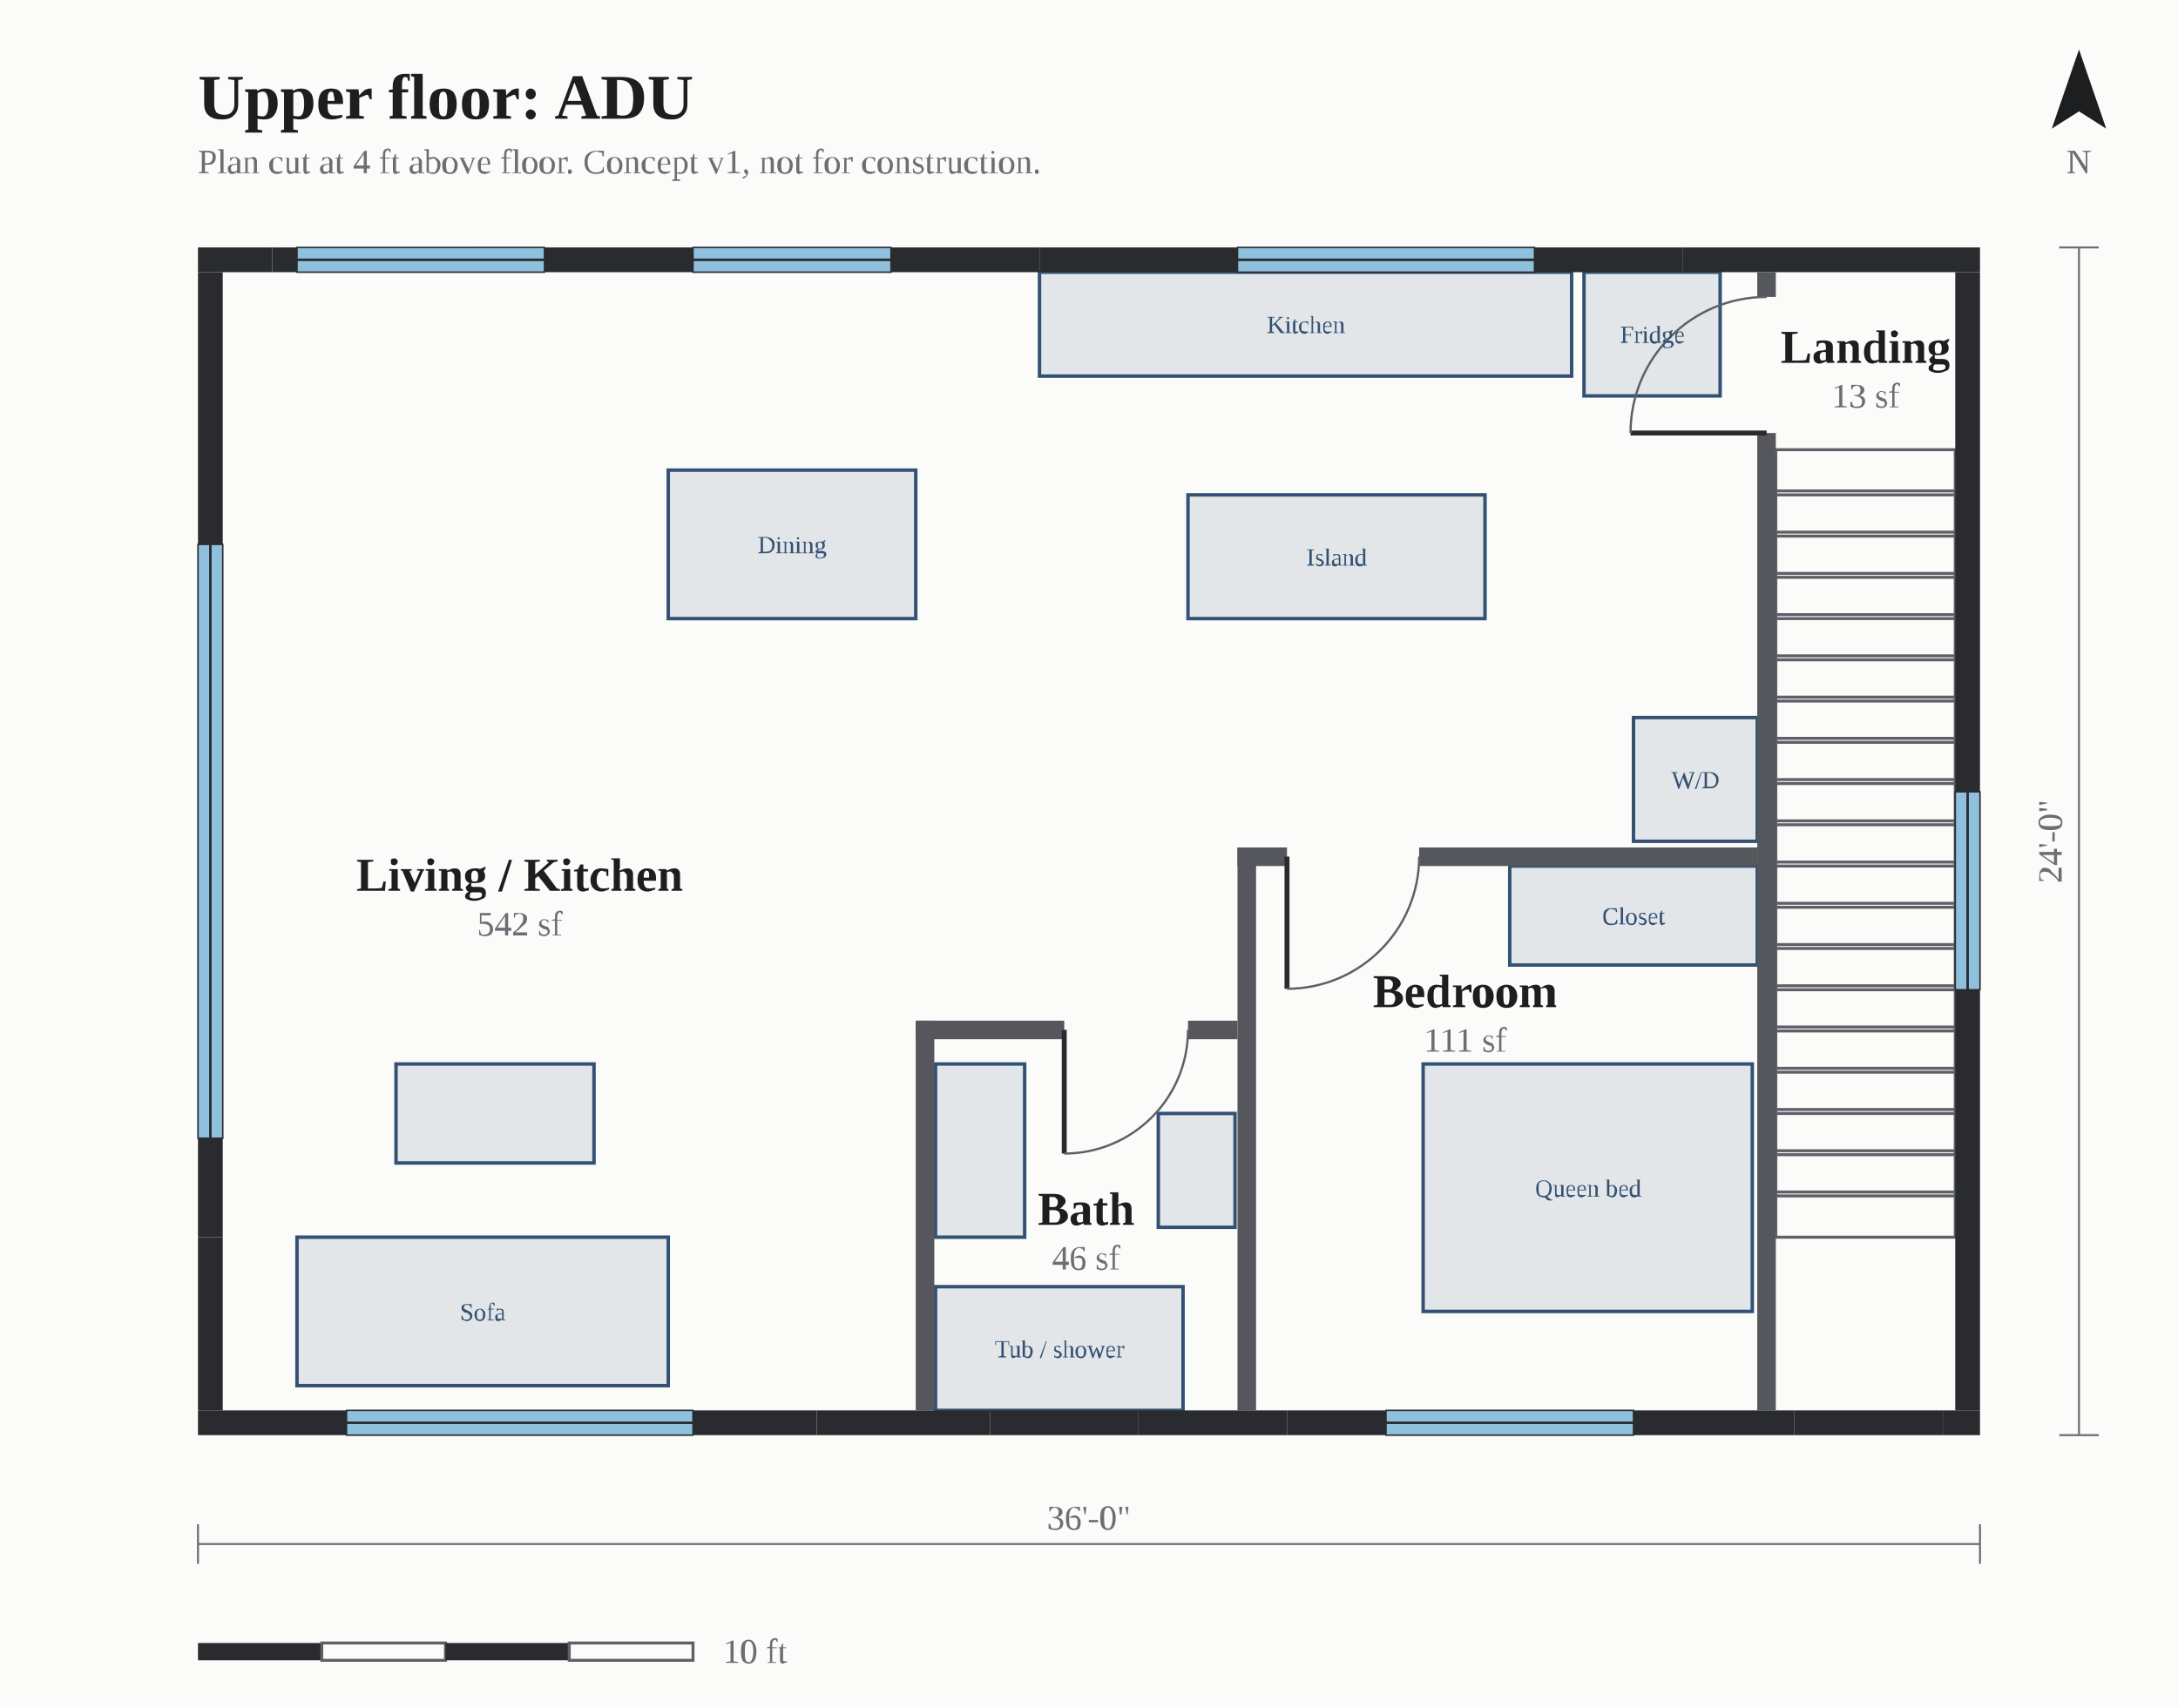
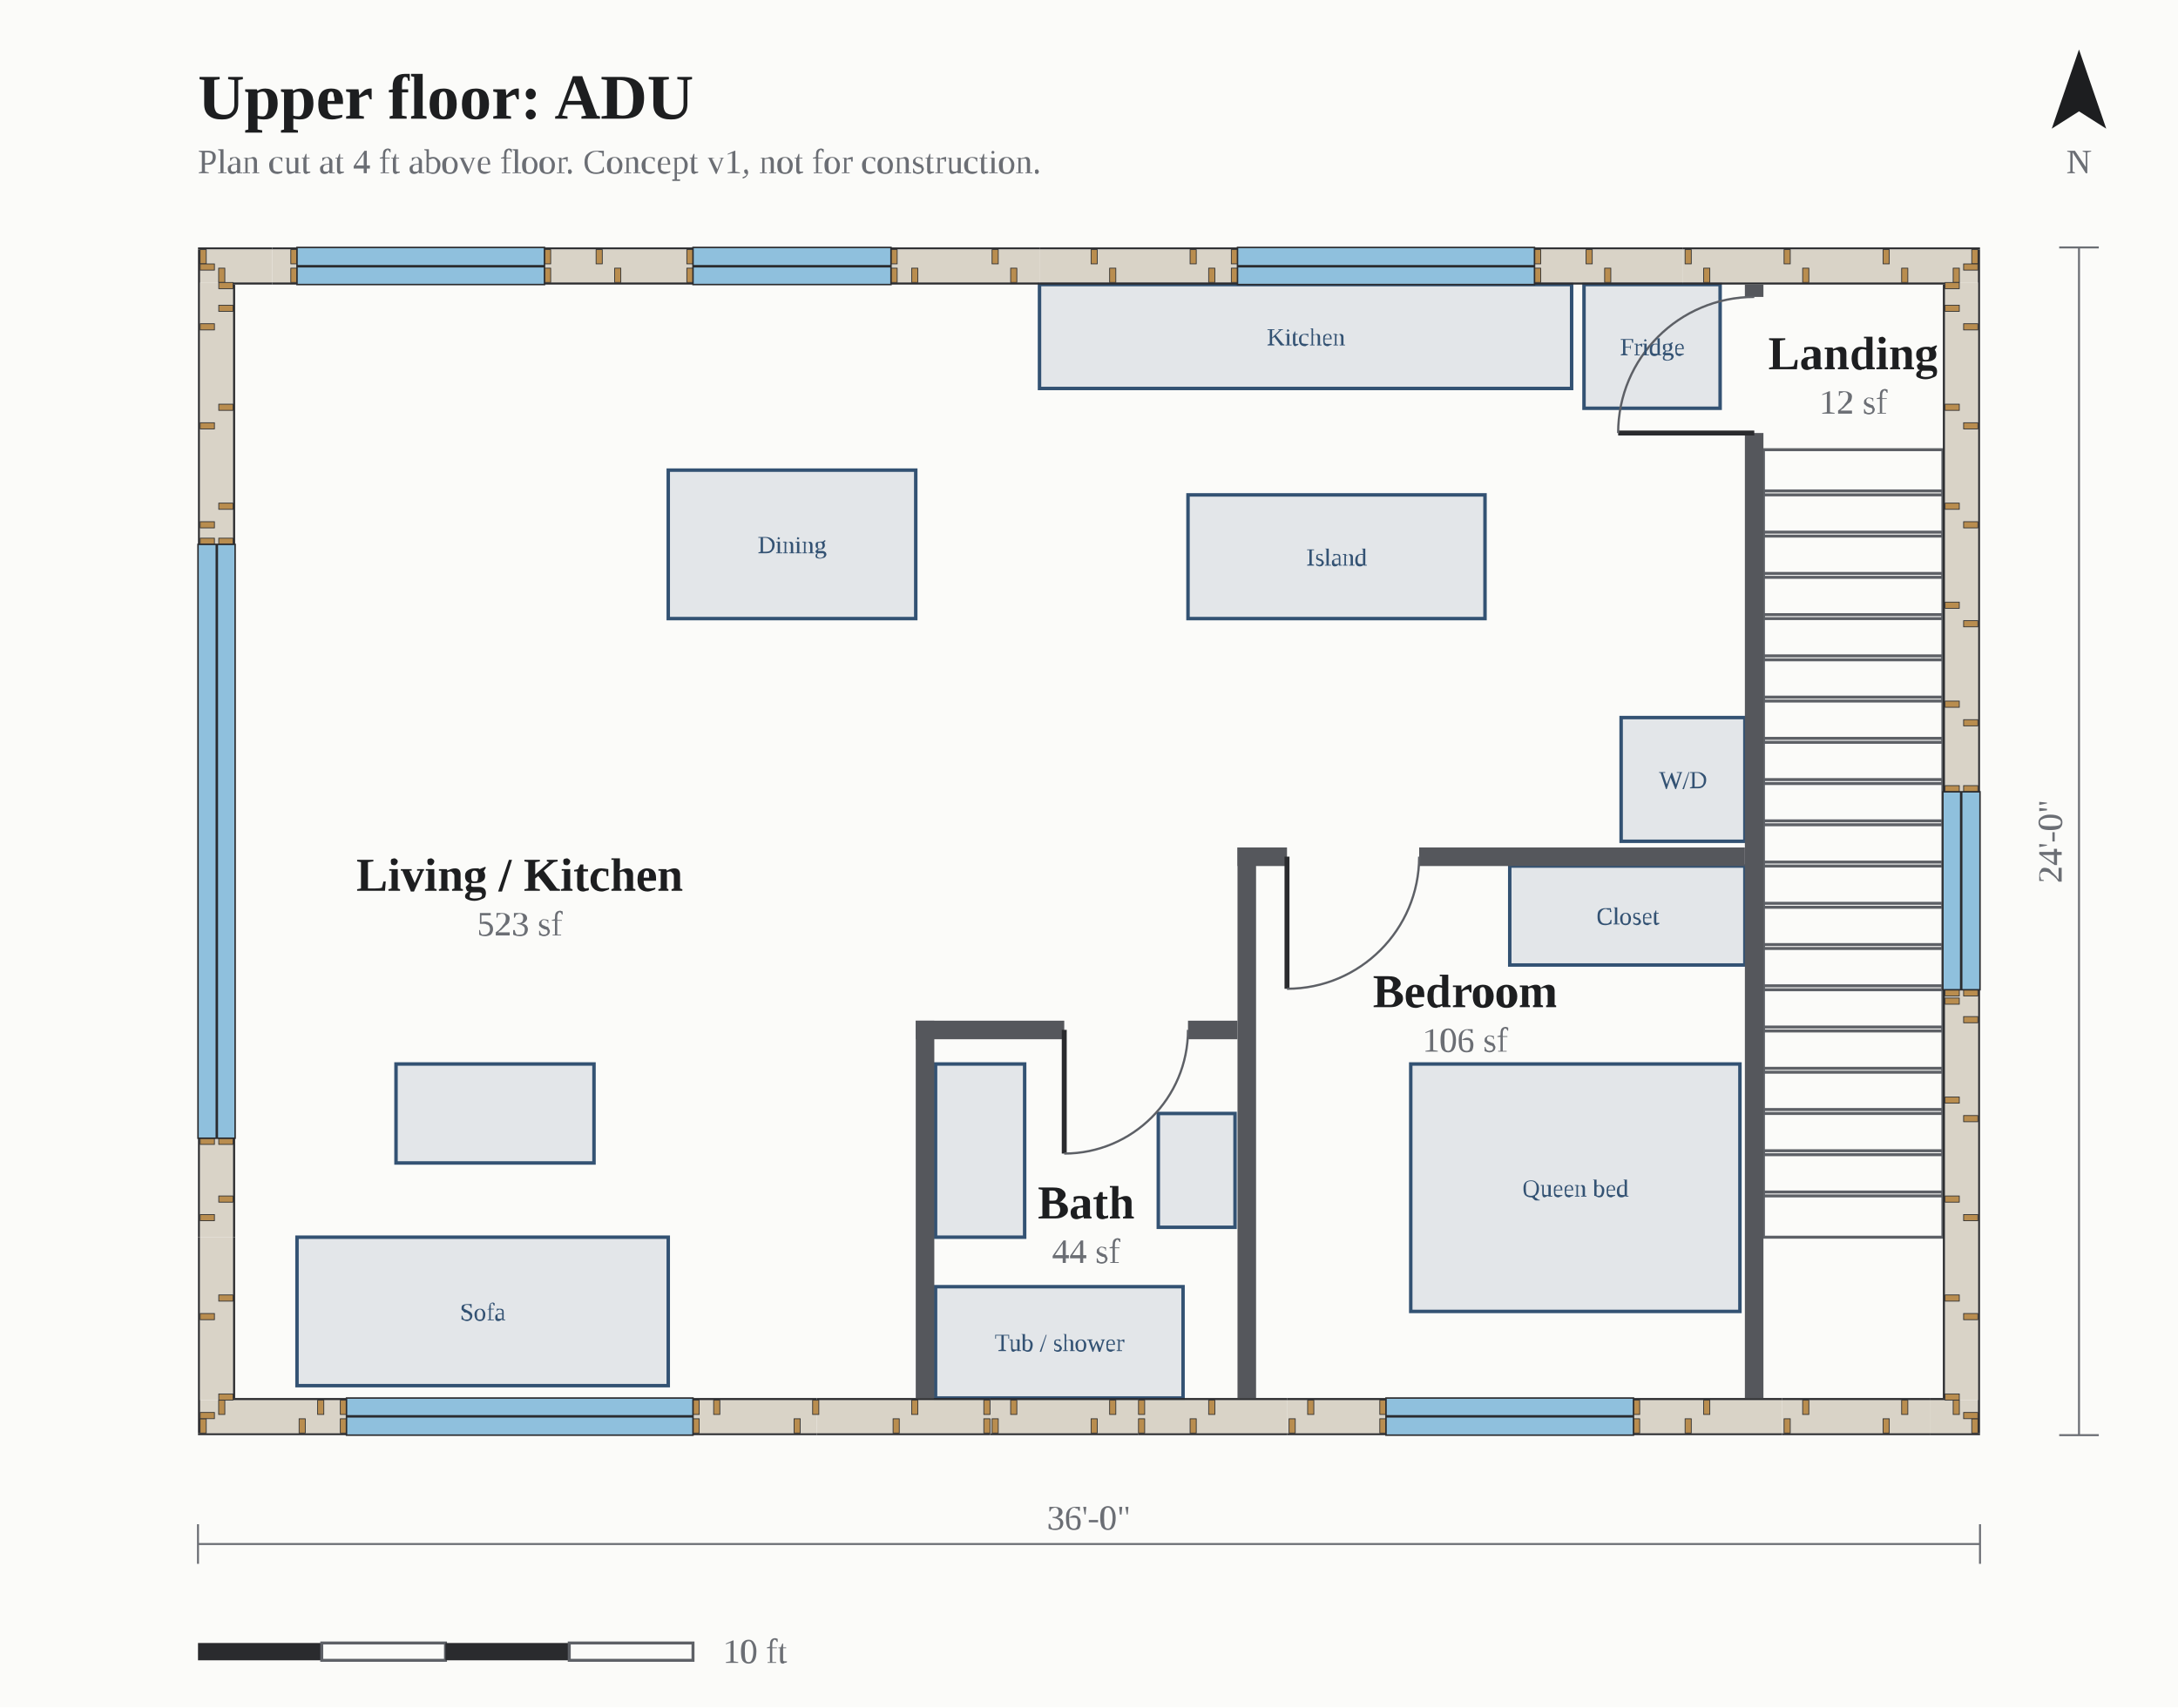
<svg xmlns="http://www.w3.org/2000/svg" class="plan" viewBox="0 0 44.00 34.50" role="img" aria-label="Upper floor: ADU">
  <style>
.plan { font-family: var(--plan-font, 'IBM Plex Sans', Helvetica, Arial, sans-serif); }
.cut { fill: var(--plan-cut, #2a2b2e); stroke: none; }
+ .insul { fill: var(--plan-insul, #d9d3c7); stroke: none; }
+ .stud { fill: var(--plan-stud, #b98d4f); stroke: var(--plan-cut, #2a2b2e); stroke-width: .015; }
.cut-int { fill: var(--plan-cut-int, #55575c); stroke: none; }
.glass { fill: var(--plan-glass, #8fc0dd); stroke: var(--plan-cut, #2a2b2e); stroke-width: .03; }
.below { fill: none; stroke: var(--plan-line, #5d6066); stroke-width: .06; }
.equip { fill: var(--plan-equip, rgba(51,82,115,.12)); stroke: var(--plan-equip-line, #335273); stroke-width: .07; }
.zone { fill: var(--plan-zone, rgba(232,140,51,.14)); stroke: var(--plan-zone-line, #d9822b); stroke-width: .06; stroke-dasharray: .4 .25; }
.mullion { stroke: var(--plan-cut, #2a2b2e); stroke-width: .05; }
.swing { fill: none; stroke: var(--plan-line, #5d6066); stroke-width: .045; }
.leaf { stroke: var(--plan-cut, #2a2b2e); stroke-width: .1; }
.room { fill: var(--plan-text, #1d1e20); font-size: .95px; font-weight: 600; text-anchor: middle; }
.area { fill: var(--plan-muted, #6b6e74); font-size: .7px; text-anchor: middle; }
.zlabel { fill: var(--plan-zone-line, #b5661d); font-size: .6px; font-style: italic; }
.elabel { fill: var(--plan-equip-line, #335273); font-size: .5px; text-anchor: middle; }
.dim { stroke: var(--plan-muted, #6b6e74); stroke-width: .04; fill: none; }
.dimt { fill: var(--plan-muted, #6b6e74); font-size: .7px; text-anchor: middle; }
.title { fill: var(--plan-text, #1d1e20); font-size: 1.3px; font-weight: 600; }
.sub { fill: var(--plan-muted, #6b6e74); font-size: .7px; }
.north { fill: var(--plan-text, #1d1e20); }
</style>
  <rect x="0" y="0" width="44.0" height="34.5" fill="#fbfbf9" />
-   <rect class="below" x="35.875" y="24.087" width="3.625" height="0.913" />
-   <rect class="below" x="35.875" y="23.253" width="3.625" height="0.913" />
-   <rect class="below" x="35.875" y="22.420" width="3.625" height="0.913" />
-   <rect class="below" x="35.875" y="21.587" width="3.625" height="0.913" />
-   <rect class="below" x="35.875" y="20.753" width="3.625" height="0.913" />
-   <rect class="below" x="35.875" y="19.920" width="3.625" height="0.913" />
-   <rect class="below" x="35.875" y="19.087" width="3.625" height="0.913" />
-   <rect class="below" x="35.875" y="18.253" width="3.625" height="0.913" />
-   <rect class="below" x="35.875" y="17.420" width="3.625" height="0.913" />
-   <rect class="below" x="35.875" y="16.587" width="3.625" height="0.913" />
-   <rect class="below" x="35.875" y="15.753" width="3.625" height="0.913" />
-   <rect class="below" x="35.875" y="14.920" width="3.625" height="0.913" />
-   <rect class="below" x="35.875" y="14.087" width="3.625" height="0.913" />
-   <rect class="below" x="35.875" y="13.253" width="3.625" height="0.913" />
-   <rect class="below" x="35.875" y="12.420" width="3.625" height="0.913" />
-   <rect class="below" x="35.875" y="11.587" width="3.625" height="0.913" />
-   <rect class="below" x="35.875" y="10.753" width="3.625" height="0.913" />
-   <rect class="below" x="35.875" y="9.920" width="3.625" height="0.913" />
-   <rect class="below" x="35.875" y="9.087" width="3.625" height="0.913" />
-   <rect class="equip" x="21.000" y="5.500" width="10.750" height="2.100" />
-   <rect class="equip" x="32.000" y="5.500" width="2.750" height="2.500" />
+   <rect class="below" x="35.625" y="24.087" width="3.625" height="0.913" />
+   <rect class="below" x="35.625" y="23.253" width="3.625" height="0.913" />
+   <rect class="below" x="35.625" y="22.420" width="3.625" height="0.913" />
+   <rect class="below" x="35.625" y="21.587" width="3.625" height="0.913" />
+   <rect class="below" x="35.625" y="20.753" width="3.625" height="0.913" />
+   <rect class="below" x="35.625" y="19.920" width="3.625" height="0.913" />
+   <rect class="below" x="35.625" y="19.087" width="3.625" height="0.913" />
+   <rect class="below" x="35.625" y="18.253" width="3.625" height="0.913" />
+   <rect class="below" x="35.625" y="17.420" width="3.625" height="0.913" />
+   <rect class="below" x="35.625" y="16.587" width="3.625" height="0.913" />
+   <rect class="below" x="35.625" y="15.753" width="3.625" height="0.913" />
+   <rect class="below" x="35.625" y="14.920" width="3.625" height="0.913" />
+   <rect class="below" x="35.625" y="14.087" width="3.625" height="0.913" />
+   <rect class="below" x="35.625" y="13.253" width="3.625" height="0.913" />
+   <rect class="below" x="35.625" y="12.420" width="3.625" height="0.913" />
+   <rect class="below" x="35.625" y="11.587" width="3.625" height="0.913" />
+   <rect class="below" x="35.625" y="10.753" width="3.625" height="0.913" />
+   <rect class="below" x="35.625" y="9.920" width="3.625" height="0.913" />
+   <rect class="below" x="35.625" y="9.087" width="3.625" height="0.913" />
+   <rect class="equip" x="21.000" y="5.750" width="10.750" height="2.100" />
+   <rect class="equip" x="32.000" y="5.750" width="2.750" height="2.500" />
  <rect class="equip" x="24.000" y="10.000" width="6.000" height="2.500" />
  <rect class="equip" x="13.500" y="9.500" width="5.000" height="3.000" />
  <rect class="equip" x="6.000" y="25.000" width="7.500" height="3.000" />
  <rect class="equip" x="8.000" y="21.500" width="4.000" height="2.000" />
-   <rect class="equip" x="28.750" y="21.500" width="6.650" height="5.000" />
-   <rect class="equip" x="30.500" y="17.500" width="5.000" height="2.000" />
-   <rect class="equip" x="18.900" y="26.000" width="5.000" height="2.500" />
+   <rect class="equip" x="28.500" y="21.500" width="6.650" height="5.000" />
+   <rect class="equip" x="30.500" y="17.500" width="4.750" height="2.000" />
+   <rect class="equip" x="18.900" y="26.000" width="5.000" height="2.250" />
  <rect class="equip" x="23.400" y="22.500" width="1.550" height="2.300" />
  <rect class="equip" x="18.900" y="21.500" width="1.800" height="3.500" />
-   <rect class="equip" x="33.000" y="14.500" width="2.500" height="2.500" />
-   <rect class="cut" x="4.000" y="28.500" width="3.000" height="0.500" />
-   <rect class="cut" x="8.500" y="28.500" width="8.000" height="0.500" />
-   <rect class="cut" x="16.500" y="28.500" width="3.500" height="0.500" />
-   <rect class="cut" x="20.000" y="28.500" width="3.000" height="0.500" />
-   <rect class="cut" x="23.000" y="28.500" width="3.000" height="0.500" />
-   <rect class="cut" x="26.000" y="28.500" width="6.000" height="0.500" />
-   <rect class="cut" x="33.000" y="28.500" width="3.250" height="0.500" />
-   <rect class="cut" x="36.250" y="28.500" width="3.000" height="0.500" />
-   <rect class="cut" x="39.250" y="28.500" width="0.750" height="0.500" />
-   <rect class="cut" x="4.000" y="5.000" width="1.500" height="0.500" />
-   <rect class="cut" x="5.500" y="5.000" width="4.000" height="0.500" />
-   <rect class="cut" x="11.000" y="5.000" width="4.000" height="0.500" />
-   <rect class="cut" x="18.000" y="5.000" width="3.000" height="0.500" />
-   <rect class="cut" x="21.000" y="5.000" width="4.000" height="0.500" />
-   <rect class="cut" x="30.000" y="5.000" width="4.000" height="0.500" />
-   <rect class="cut" x="34.000" y="5.000" width="6.000" height="0.500" />
-   <rect class="cut" x="4.000" y="25.000" width="0.500" height="3.500" />
-   <rect class="cut" x="4.000" y="21.000" width="0.500" height="4.000" />
-   <rect class="cut" x="4.000" y="14.000" width="0.500" height="4.000" />
-   <rect class="cut" x="4.000" y="5.500" width="0.500" height="8.500" />
-   <rect class="cut" x="39.500" y="20.000" width="0.500" height="8.500" />
-   <rect class="cut" x="39.500" y="16.000" width="0.500" height="4.000" />
-   <rect class="cut" x="39.500" y="5.500" width="0.500" height="10.500" />
-   <rect class="cut-int" x="35.500" y="8.750" width="0.375" height="19.750" />
-   <rect class="cut-int" x="35.500" y="5.500" width="0.375" height="0.500" />
-   <rect class="cut-int" x="25.000" y="17.125" width="0.375" height="11.375" />
+   <rect class="equip" x="32.750" y="14.500" width="2.500" height="2.500" />
+   <rect class="cut" x="4.000" y="28.958" width="3.000" height="0.042" />
+   <rect class="cut" x="8.500" y="28.958" width="8.000" height="0.042" />
+   <rect class="cut" x="16.500" y="28.958" width="3.500" height="0.042" />
+   <rect class="cut" x="20.000" y="28.958" width="3.000" height="0.042" />
+   <rect class="cut" x="23.000" y="28.958" width="3.000" height="0.042" />
+   <rect class="cut" x="26.000" y="28.958" width="6.000" height="0.042" />
+   <rect class="cut" x="33.000" y="28.958" width="3.000" height="0.042" />
+   <rect class="cut" x="36.000" y="28.958" width="3.000" height="0.042" />
+   <rect class="cut" x="39.000" y="28.958" width="1.000" height="0.042" />
+   <rect class="insul" x="4.042" y="28.292" width="2.958" height="0.667" />
+   <rect class="insul" x="8.500" y="28.292" width="8.000" height="0.667" />
+   <rect class="insul" x="16.500" y="28.292" width="3.500" height="0.667" />
+   <rect class="insul" x="20.000" y="28.292" width="3.000" height="0.667" />
+   <rect class="insul" x="23.000" y="28.292" width="3.000" height="0.667" />
+   <rect class="insul" x="26.000" y="28.292" width="6.000" height="0.667" />
+   <rect class="insul" x="33.000" y="28.292" width="3.000" height="0.667" />
+   <rect class="insul" x="36.000" y="28.292" width="3.000" height="0.667" />
+   <rect class="insul" x="39.000" y="28.292" width="0.958" height="0.667" />
+   <rect class="cut" x="4.708" y="28.250" width="2.292" height="0.042" />
+   <rect class="cut" x="8.500" y="28.250" width="8.000" height="0.042" />
+   <rect class="cut" x="16.500" y="28.250" width="3.500" height="0.042" />
+   <rect class="cut" x="20.000" y="28.250" width="3.000" height="0.042" />
+   <rect class="cut" x="23.000" y="28.250" width="3.000" height="0.042" />
+   <rect class="cut" x="26.000" y="28.250" width="6.000" height="0.042" />
+   <rect class="cut" x="33.000" y="28.250" width="3.000" height="0.042" />
+   <rect class="cut" x="36.000" y="28.250" width="3.000" height="0.042" />
+   <rect class="cut" x="39.000" y="28.250" width="0.292" height="0.042" />
+   <rect class="stud" x="4.042" y="28.669" width="0.125" height="0.288" />
+   <rect class="stud" x="6.042" y="28.669" width="0.125" height="0.288" />
+   <rect class="stud" x="16.042" y="28.669" width="0.125" height="0.288" />
+   <rect class="stud" x="18.042" y="28.669" width="0.125" height="0.288" />
+   <rect class="stud" x="20.042" y="28.669" width="0.125" height="0.288" />
+   <rect class="stud" x="22.042" y="28.669" width="0.125" height="0.288" />
+   <rect class="stud" x="24.042" y="28.669" width="0.125" height="0.288" />
+   <rect class="stud" x="26.042" y="28.669" width="0.125" height="0.288" />
+   <rect class="stud" x="34.042" y="28.669" width="0.125" height="0.288" />
+   <rect class="stud" x="36.042" y="28.669" width="0.125" height="0.288" />
+   <rect class="stud" x="38.042" y="28.669" width="0.125" height="0.288" />
+   <rect class="stud" x="39.833" y="28.669" width="0.125" height="0.288" />
+   <rect class="stud" x="6.875" y="28.669" width="0.125" height="0.288" />
+   <rect class="stud" x="14.000" y="28.669" width="0.125" height="0.288" />
+   <rect class="stud" x="19.875" y="28.669" width="0.125" height="0.288" />
+   <rect class="stud" x="23.000" y="28.669" width="0.125" height="0.288" />
+   <rect class="stud" x="27.875" y="28.669" width="0.125" height="0.288" />
+   <rect class="stud" x="33.000" y="28.669" width="0.125" height="0.288" />
+   <rect class="stud" x="4.417" y="28.294" width="0.125" height="0.288" />
+   <rect class="stud" x="6.417" y="28.294" width="0.125" height="0.288" />
+   <rect class="stud" x="14.417" y="28.294" width="0.125" height="0.288" />
+   <rect class="stud" x="16.417" y="28.294" width="0.125" height="0.288" />
+   <rect class="stud" x="18.417" y="28.294" width="0.125" height="0.288" />
+   <rect class="stud" x="20.417" y="28.294" width="0.125" height="0.288" />
+   <rect class="stud" x="22.417" y="28.294" width="0.125" height="0.288" />
+   <rect class="stud" x="24.417" y="28.294" width="0.125" height="0.288" />
+   <rect class="stud" x="26.417" y="28.294" width="0.125" height="0.288" />
+   <rect class="stud" x="34.417" y="28.294" width="0.125" height="0.288" />
+   <rect class="stud" x="36.417" y="28.294" width="0.125" height="0.288" />
+   <rect class="stud" x="38.417" y="28.294" width="0.125" height="0.288" />
+   <rect class="stud" x="39.458" y="28.294" width="0.125" height="0.288" />
+   <rect class="stud" x="6.875" y="28.294" width="0.125" height="0.288" />
+   <rect class="stud" x="14.000" y="28.294" width="0.125" height="0.288" />
+   <rect class="stud" x="19.875" y="28.294" width="0.125" height="0.288" />
+   <rect class="stud" x="23.000" y="28.294" width="0.125" height="0.288" />
+   <rect class="stud" x="27.875" y="28.294" width="0.125" height="0.288" />
+   <rect class="stud" x="33.000" y="28.294" width="0.125" height="0.288" />
+   <rect class="cut" x="4.000" y="5.000" width="1.500" height="0.042" />
+   <rect class="cut" x="5.500" y="5.000" width="4.000" height="0.042" />
+   <rect class="cut" x="11.000" y="5.000" width="4.000" height="0.042" />
+   <rect class="cut" x="18.000" y="5.000" width="3.000" height="0.042" />
+   <rect class="cut" x="21.000" y="5.000" width="4.000" height="0.042" />
+   <rect class="cut" x="30.000" y="5.000" width="4.000" height="0.042" />
+   <rect class="cut" x="34.000" y="5.000" width="6.000" height="0.042" />
+   <rect class="insul" x="4.042" y="5.042" width="1.458" height="0.667" />
+   <rect class="insul" x="5.500" y="5.042" width="4.000" height="0.667" />
+   <rect class="insul" x="11.000" y="5.042" width="4.000" height="0.667" />
+   <rect class="insul" x="18.000" y="5.042" width="3.000" height="0.667" />
+   <rect class="insul" x="21.000" y="5.042" width="4.000" height="0.667" />
+   <rect class="insul" x="30.000" y="5.042" width="4.000" height="0.667" />
+   <rect class="insul" x="34.000" y="5.042" width="5.958" height="0.667" />
+   <rect class="cut" x="4.708" y="5.708" width="0.792" height="0.042" />
+   <rect class="cut" x="5.500" y="5.708" width="4.000" height="0.042" />
+   <rect class="cut" x="11.000" y="5.708" width="4.000" height="0.042" />
+   <rect class="cut" x="18.000" y="5.708" width="3.000" height="0.042" />
+   <rect class="cut" x="21.000" y="5.708" width="4.000" height="0.042" />
+   <rect class="cut" x="30.000" y="5.708" width="4.000" height="0.042" />
+   <rect class="cut" x="34.000" y="5.708" width="5.292" height="0.042" />
+   <rect class="stud" x="4.042" y="5.044" width="0.125" height="0.288" />
+   <rect class="stud" x="12.042" y="5.044" width="0.125" height="0.288" />
+   <rect class="stud" x="20.042" y="5.044" width="0.125" height="0.288" />
+   <rect class="stud" x="22.042" y="5.044" width="0.125" height="0.288" />
+   <rect class="stud" x="24.042" y="5.044" width="0.125" height="0.288" />
+   <rect class="stud" x="32.042" y="5.044" width="0.125" height="0.288" />
+   <rect class="stud" x="34.042" y="5.044" width="0.125" height="0.288" />
+   <rect class="stud" x="36.042" y="5.044" width="0.125" height="0.288" />
+   <rect class="stud" x="38.042" y="5.044" width="0.125" height="0.288" />
+   <rect class="stud" x="39.833" y="5.044" width="0.125" height="0.288" />
+   <rect class="stud" x="5.875" y="5.044" width="0.125" height="0.288" />
+   <rect class="stud" x="11.000" y="5.044" width="0.125" height="0.288" />
+   <rect class="stud" x="13.875" y="5.044" width="0.125" height="0.288" />
+   <rect class="stud" x="18.000" y="5.044" width="0.125" height="0.288" />
+   <rect class="stud" x="24.875" y="5.044" width="0.125" height="0.288" />
+   <rect class="stud" x="31.000" y="5.044" width="0.125" height="0.288" />
+   <rect class="stud" x="4.417" y="5.419" width="0.125" height="0.288" />
+   <rect class="stud" x="12.417" y="5.419" width="0.125" height="0.288" />
+   <rect class="stud" x="18.417" y="5.419" width="0.125" height="0.288" />
+   <rect class="stud" x="20.417" y="5.419" width="0.125" height="0.288" />
+   <rect class="stud" x="22.417" y="5.419" width="0.125" height="0.288" />
+   <rect class="stud" x="24.417" y="5.419" width="0.125" height="0.288" />
+   <rect class="stud" x="32.417" y="5.419" width="0.125" height="0.288" />
+   <rect class="stud" x="34.417" y="5.419" width="0.125" height="0.288" />
+   <rect class="stud" x="36.417" y="5.419" width="0.125" height="0.288" />
+   <rect class="stud" x="38.417" y="5.419" width="0.125" height="0.288" />
+   <rect class="stud" x="39.458" y="5.419" width="0.125" height="0.288" />
+   <rect class="stud" x="5.875" y="5.419" width="0.125" height="0.288" />
+   <rect class="stud" x="11.000" y="5.419" width="0.125" height="0.288" />
+   <rect class="stud" x="13.875" y="5.419" width="0.125" height="0.288" />
+   <rect class="stud" x="18.000" y="5.419" width="0.125" height="0.288" />
+   <rect class="stud" x="24.875" y="5.419" width="0.125" height="0.288" />
+   <rect class="stud" x="31.000" y="5.419" width="0.125" height="0.288" />
+   <rect class="cut" x="4.000" y="25.000" width="0.042" height="3.958" />
+   <rect class="cut" x="4.000" y="21.000" width="0.042" height="4.000" />
+   <rect class="cut" x="4.000" y="14.000" width="0.042" height="4.000" />
+   <rect class="cut" x="4.000" y="5.042" width="0.042" height="8.958" />
+   <rect class="insul" x="4.042" y="25.000" width="0.667" height="3.292" />
+   <rect class="insul" x="4.042" y="21.000" width="0.667" height="4.000" />
+   <rect class="insul" x="4.042" y="14.000" width="0.667" height="4.000" />
+   <rect class="insul" x="4.042" y="5.708" width="0.667" height="8.292" />
+   <rect class="cut" x="4.708" y="25.000" width="0.042" height="3.250" />
+   <rect class="cut" x="4.708" y="21.000" width="0.042" height="4.000" />
+   <rect class="cut" x="4.708" y="14.000" width="0.042" height="4.000" />
+   <rect class="cut" x="4.708" y="5.750" width="0.042" height="8.250" />
+   <rect class="stud" x="4.044" y="28.542" width="0.288" height="0.125" />
+   <rect class="stud" x="4.044" y="26.542" width="0.288" height="0.125" />
+   <rect class="stud" x="4.044" y="24.542" width="0.288" height="0.125" />
+   <rect class="stud" x="4.044" y="10.542" width="0.288" height="0.125" />
+   <rect class="stud" x="4.044" y="8.542" width="0.288" height="0.125" />
+   <rect class="stud" x="4.044" y="6.542" width="0.288" height="0.125" />
+   <rect class="stud" x="4.044" y="5.333" width="0.288" height="0.125" />
+   <rect class="stud" x="4.044" y="23.000" width="0.288" height="0.125" />
+   <rect class="stud" x="4.044" y="10.875" width="0.288" height="0.125" />
+   <rect class="stud" x="4.419" y="28.167" width="0.288" height="0.125" />
+   <rect class="stud" x="4.419" y="26.167" width="0.288" height="0.125" />
+   <rect class="stud" x="4.419" y="24.167" width="0.288" height="0.125" />
+   <rect class="stud" x="4.419" y="10.167" width="0.288" height="0.125" />
+   <rect class="stud" x="4.419" y="8.167" width="0.288" height="0.125" />
+   <rect class="stud" x="4.419" y="6.167" width="0.288" height="0.125" />
+   <rect class="stud" x="4.419" y="5.708" width="0.288" height="0.125" />
+   <rect class="stud" x="4.419" y="23.000" width="0.288" height="0.125" />
+   <rect class="stud" x="4.419" y="10.875" width="0.288" height="0.125" />
+   <rect class="cut" x="39.958" y="20.000" width="0.042" height="8.958" />
+   <rect class="cut" x="39.958" y="16.000" width="0.042" height="4.000" />
+   <rect class="cut" x="39.958" y="5.042" width="0.042" height="10.958" />
+   <rect class="insul" x="39.292" y="20.000" width="0.667" height="8.292" />
+   <rect class="insul" x="39.292" y="16.000" width="0.667" height="4.000" />
+   <rect class="insul" x="39.292" y="5.708" width="0.667" height="10.292" />
+   <rect class="cut" x="39.250" y="20.000" width="0.042" height="8.250" />
+   <rect class="cut" x="39.250" y="16.000" width="0.042" height="4.000" />
+   <rect class="cut" x="39.250" y="5.750" width="0.042" height="10.250" />
+   <rect class="stud" x="39.669" y="28.542" width="0.288" height="0.125" />
+   <rect class="stud" x="39.669" y="26.542" width="0.288" height="0.125" />
+   <rect class="stud" x="39.669" y="24.542" width="0.288" height="0.125" />
+   <rect class="stud" x="39.669" y="22.542" width="0.288" height="0.125" />
+   <rect class="stud" x="39.669" y="20.542" width="0.288" height="0.125" />
+   <rect class="stud" x="39.669" y="14.542" width="0.288" height="0.125" />
+   <rect class="stud" x="39.669" y="12.542" width="0.288" height="0.125" />
+   <rect class="stud" x="39.669" y="10.542" width="0.288" height="0.125" />
+   <rect class="stud" x="39.669" y="8.542" width="0.288" height="0.125" />
+   <rect class="stud" x="39.669" y="6.542" width="0.288" height="0.125" />
+   <rect class="stud" x="39.669" y="5.333" width="0.288" height="0.125" />
+   <rect class="stud" x="39.669" y="20.000" width="0.288" height="0.125" />
+   <rect class="stud" x="39.669" y="15.875" width="0.288" height="0.125" />
+   <rect class="stud" x="39.294" y="28.167" width="0.288" height="0.125" />
+   <rect class="stud" x="39.294" y="26.167" width="0.288" height="0.125" />
+   <rect class="stud" x="39.294" y="24.167" width="0.288" height="0.125" />
+   <rect class="stud" x="39.294" y="22.167" width="0.288" height="0.125" />
+   <rect class="stud" x="39.294" y="20.167" width="0.288" height="0.125" />
+   <rect class="stud" x="39.294" y="14.167" width="0.288" height="0.125" />
+   <rect class="stud" x="39.294" y="12.167" width="0.288" height="0.125" />
+   <rect class="stud" x="39.294" y="10.167" width="0.288" height="0.125" />
+   <rect class="stud" x="39.294" y="8.167" width="0.288" height="0.125" />
+   <rect class="stud" x="39.294" y="6.167" width="0.288" height="0.125" />
+   <rect class="stud" x="39.294" y="5.708" width="0.288" height="0.125" />
+   <rect class="stud" x="39.294" y="20.000" width="0.288" height="0.125" />
+   <rect class="stud" x="39.294" y="15.875" width="0.288" height="0.125" />
+   <rect class="cut-int" x="35.250" y="8.750" width="0.375" height="19.500" />
+   <rect class="cut-int" x="35.250" y="5.750" width="0.375" height="0.250" />
+   <rect class="cut-int" x="25.000" y="17.125" width="0.375" height="11.125" />
  <rect class="cut-int" x="25.000" y="17.125" width="1.000" height="0.375" />
-   <rect class="cut-int" x="28.670" y="17.125" width="6.830" height="0.375" />
-   <rect class="cut-int" x="18.500" y="20.625" width="0.375" height="7.875" />
+   <rect class="cut-int" x="28.670" y="17.125" width="6.580" height="0.375" />
+   <rect class="cut-int" x="18.500" y="20.625" width="0.375" height="7.625" />
  <rect class="cut-int" x="18.500" y="20.625" width="3.000" height="0.375" />
  <rect class="cut-int" x="24.000" y="20.625" width="1.000" height="0.375" />
-   <rect class="glass" x="7.000" y="28.500" width="7.000" height="0.500" />
-   <line class="mullion" x1="7.00" y1="28.75" x2="14.00" y2="28.75" />
-   <rect class="glass" x="28.000" y="28.500" width="5.000" height="0.500" />
-   <line class="mullion" x1="28.00" y1="28.75" x2="33.00" y2="28.75" />
-   <rect class="glass" x="6.000" y="5.000" width="5.000" height="0.500" />
-   <line class="mullion" x1="6.00" y1="5.25" x2="11.00" y2="5.25" />
-   <rect class="glass" x="14.000" y="5.000" width="4.000" height="0.500" />
-   <line class="mullion" x1="14.00" y1="5.25" x2="18.00" y2="5.25" />
-   <rect class="glass" x="25.000" y="5.000" width="6.000" height="0.500" />
-   <line class="mullion" x1="25.00" y1="5.25" x2="31.00" y2="5.25" />
-   <rect class="glass" x="4.000" y="11.000" width="0.500" height="12.000" />
-   <line class="mullion" x1="4.25" y1="23.00" x2="4.25" y2="11.00" />
-   <rect class="glass" x="39.500" y="16.000" width="0.500" height="4.000" />
-   <line class="mullion" x1="39.75" y1="20.00" x2="39.75" y2="16.00" />
-   <line class="leaf" x1="35.69" y1="8.75" x2="32.94" y2="8.75" />
-   <path class="swing" d="M32.94,8.75 A2.75,2.75 0 0 1 35.69,6.00" />
+   <rect class="glass" x="7.000" y="28.250" width="7.000" height="0.750" />
+   <line class="mullion" x1="7.00" y1="28.62" x2="14.00" y2="28.62" />
+   <rect class="glass" x="28.000" y="28.250" width="5.000" height="0.750" />
+   <line class="mullion" x1="28.00" y1="28.62" x2="33.00" y2="28.62" />
+   <rect class="glass" x="6.000" y="5.000" width="5.000" height="0.750" />
+   <line class="mullion" x1="6.00" y1="5.38" x2="11.00" y2="5.38" />
+   <rect class="glass" x="14.000" y="5.000" width="4.000" height="0.750" />
+   <line class="mullion" x1="14.00" y1="5.38" x2="18.00" y2="5.38" />
+   <rect class="glass" x="25.000" y="5.000" width="6.000" height="0.750" />
+   <line class="mullion" x1="25.00" y1="5.38" x2="31.00" y2="5.38" />
+   <rect class="glass" x="4.000" y="11.000" width="0.750" height="12.000" />
+   <line class="mullion" x1="4.38" y1="23.00" x2="4.38" y2="11.00" />
+   <rect class="glass" x="39.250" y="16.000" width="0.750" height="4.000" />
+   <line class="mullion" x1="39.62" y1="20.00" x2="39.62" y2="16.00" />
+   <line class="leaf" x1="35.44" y1="8.75" x2="32.69" y2="8.75" />
+   <path class="swing" d="M32.69,8.75 A2.75,2.75 0 0 1 35.44,6.00" />
  <line class="leaf" x1="26.00" y1="17.31" x2="26.00" y2="19.98" />
  <path class="swing" d="M26.00,19.98 A2.67,2.67 0 0 0 28.67,17.31" />
  <line class="leaf" x1="21.50" y1="20.81" x2="21.50" y2="23.31" />
  <path class="swing" d="M21.50,23.31 A2.50,2.50 0 0 0 24.00,20.81" />
-   <text class="elabel" x="26.38" y="6.73">Kitchen</text>
-   <text class="elabel" x="33.38" y="6.93">Fridge</text>
+   <text class="elabel" x="26.38" y="6.98">Kitchen</text>
+   <text class="elabel" x="33.38" y="7.18">Fridge</text>
  <text class="elabel" x="27.00" y="11.43">Island</text>
  <text class="elabel" x="16.00" y="11.18">Dining</text>
  <text class="elabel" x="9.75" y="26.68">Sofa</text>
-   <text class="elabel" x="32.08" y="24.18">Queen bed</text>
-   <text class="elabel" x="33.00" y="18.68">Closet</text>
-   <text class="elabel" x="21.40" y="27.43">Tub / shower</text>
-   <text class="elabel" x="34.25" y="15.93">W/D</text>
+   <text class="elabel" x="31.82" y="24.18">Queen bed</text>
+   <text class="elabel" x="32.88" y="18.68">Closet</text>
+   <text class="elabel" x="21.40" y="27.30">Tub / shower</text>
+   <text class="elabel" x="34.00" y="15.93">W/D</text>
  <g>
    <text class="room" x="10.50" y="18.00">Living / Kitchen</text>
-     <text class="area" x="10.50" y="18.90">542 sf</text>
+     <text class="area" x="10.50" y="18.90">523 sf</text>
  </g>
  <g>
    <text class="room" x="29.60" y="20.35">Bedroom</text>
-     <text class="area" x="29.60" y="21.25">111 sf</text>
+     <text class="area" x="29.60" y="21.25">106 sf</text>
  </g>
  <g>
-     <text class="room" x="21.94" y="24.75">Bath</text>
-     <text class="area" x="21.94" y="25.65">46 sf</text>
+     <text class="room" x="21.94" y="24.62">Bath</text>
+     <text class="area" x="21.94" y="25.52">44 sf</text>
  </g>
  <g>
-     <text class="room" x="37.69" y="7.33">Landing</text>
-     <text class="area" x="37.69" y="8.23">13 sf</text>
+     <text class="room" x="37.44" y="7.46">Landing</text>
+     <text class="area" x="37.44" y="8.36">12 sf</text>
  </g>
  <path class="dim" d="M4.0,31.2 H40.0 M4.0,30.8 V31.6 M40.0,30.8 V31.6" />
  <text class="dimt" x="22.0" y="30.9">36'-0"</text>
  <path class="dim" d="M42.0,29.0 V5.0 M41.6,29.0 H42.4 M41.6,5.0 H42.4" />
  <text class="dimt" transform="translate(41.65,17.0) rotate(-90)">24'-0"</text>
  <rect x="4.0" y="33.2" width="2.5" height=".35" class="cut" />
  <rect x="6.5" y="33.2" width="2.5" height=".35" class="below" />
  <rect x="9.0" y="33.2" width="2.5" height=".35" class="cut" />
  <rect x="11.5" y="33.2" width="2.5" height=".35" class="below" />
  <text class="sub" x="14.6" y="33.6">10 ft</text>
  <path class="north" d="M42.0,1.0 L42.55,2.6 L42.0,2.25 L41.45,2.6 Z" />
  <text class="sub" x="42.0" y="3.5" text-anchor="middle">N</text>
  <text class="title" x="4.0" y="2.4">Upper floor: ADU</text>
  <text class="sub" x="4.0" y="3.5">Plan cut at 4 ft above floor. Concept v1, not for construction.</text>
</svg>
